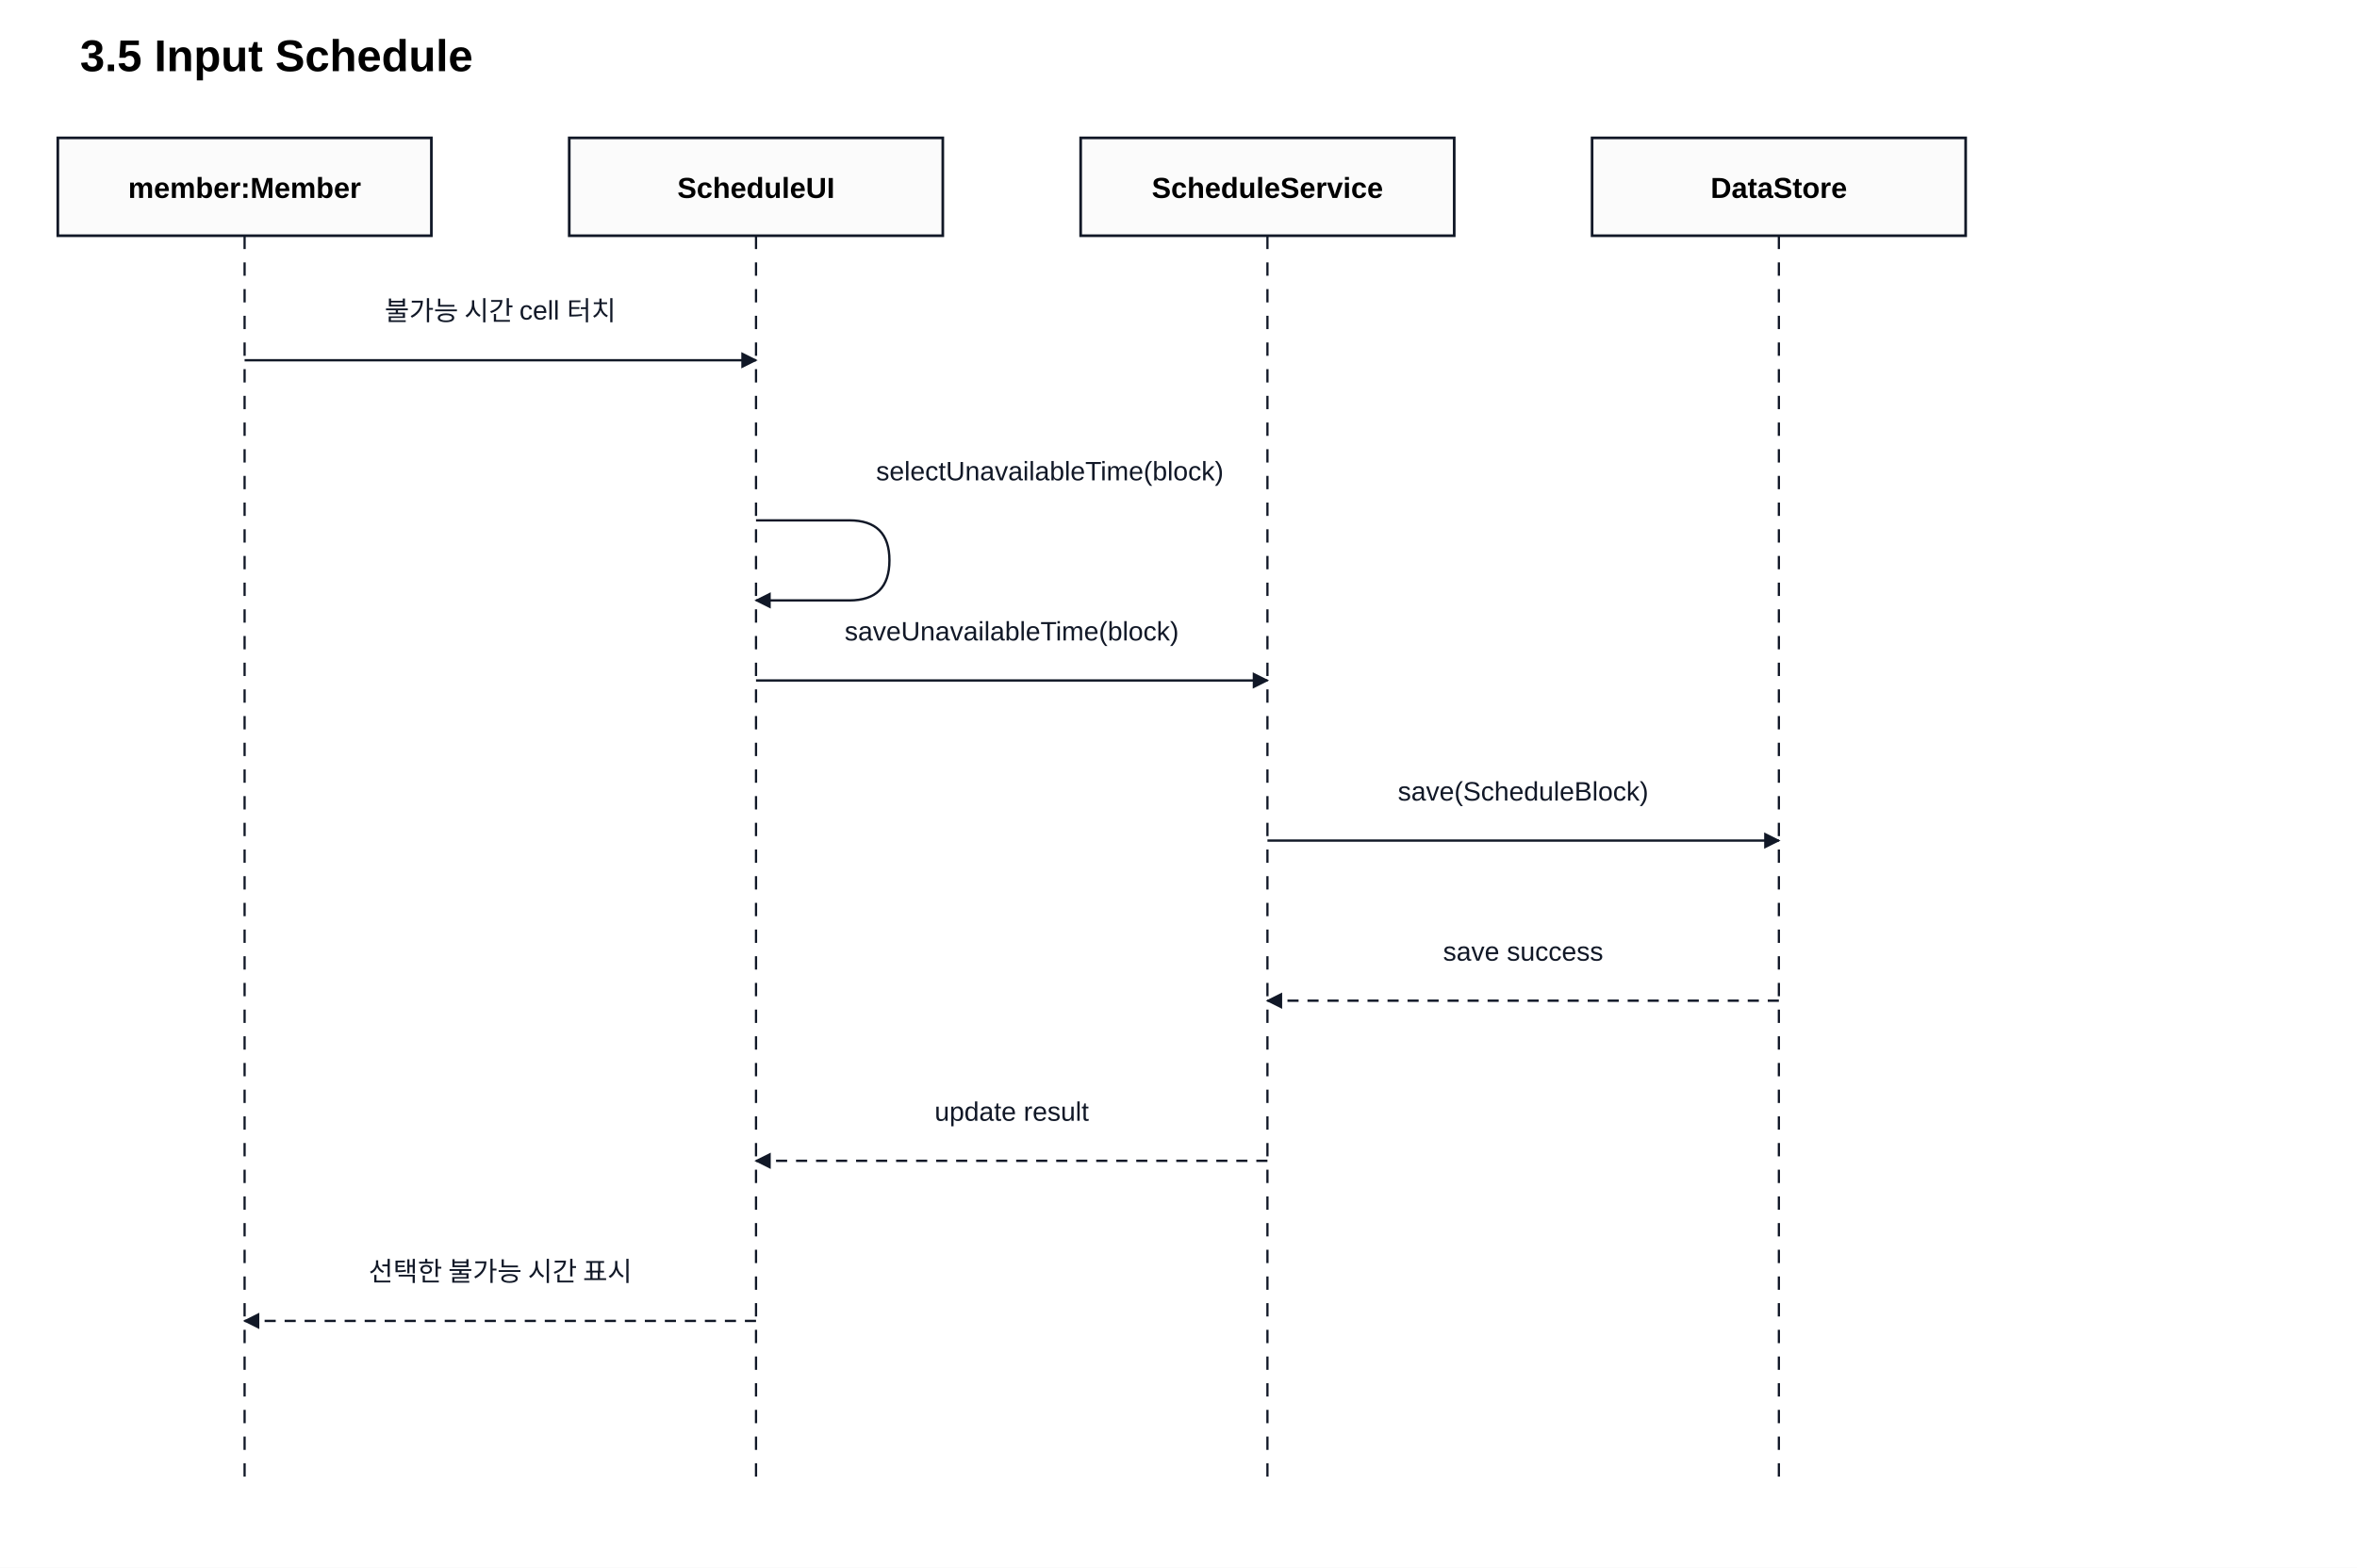
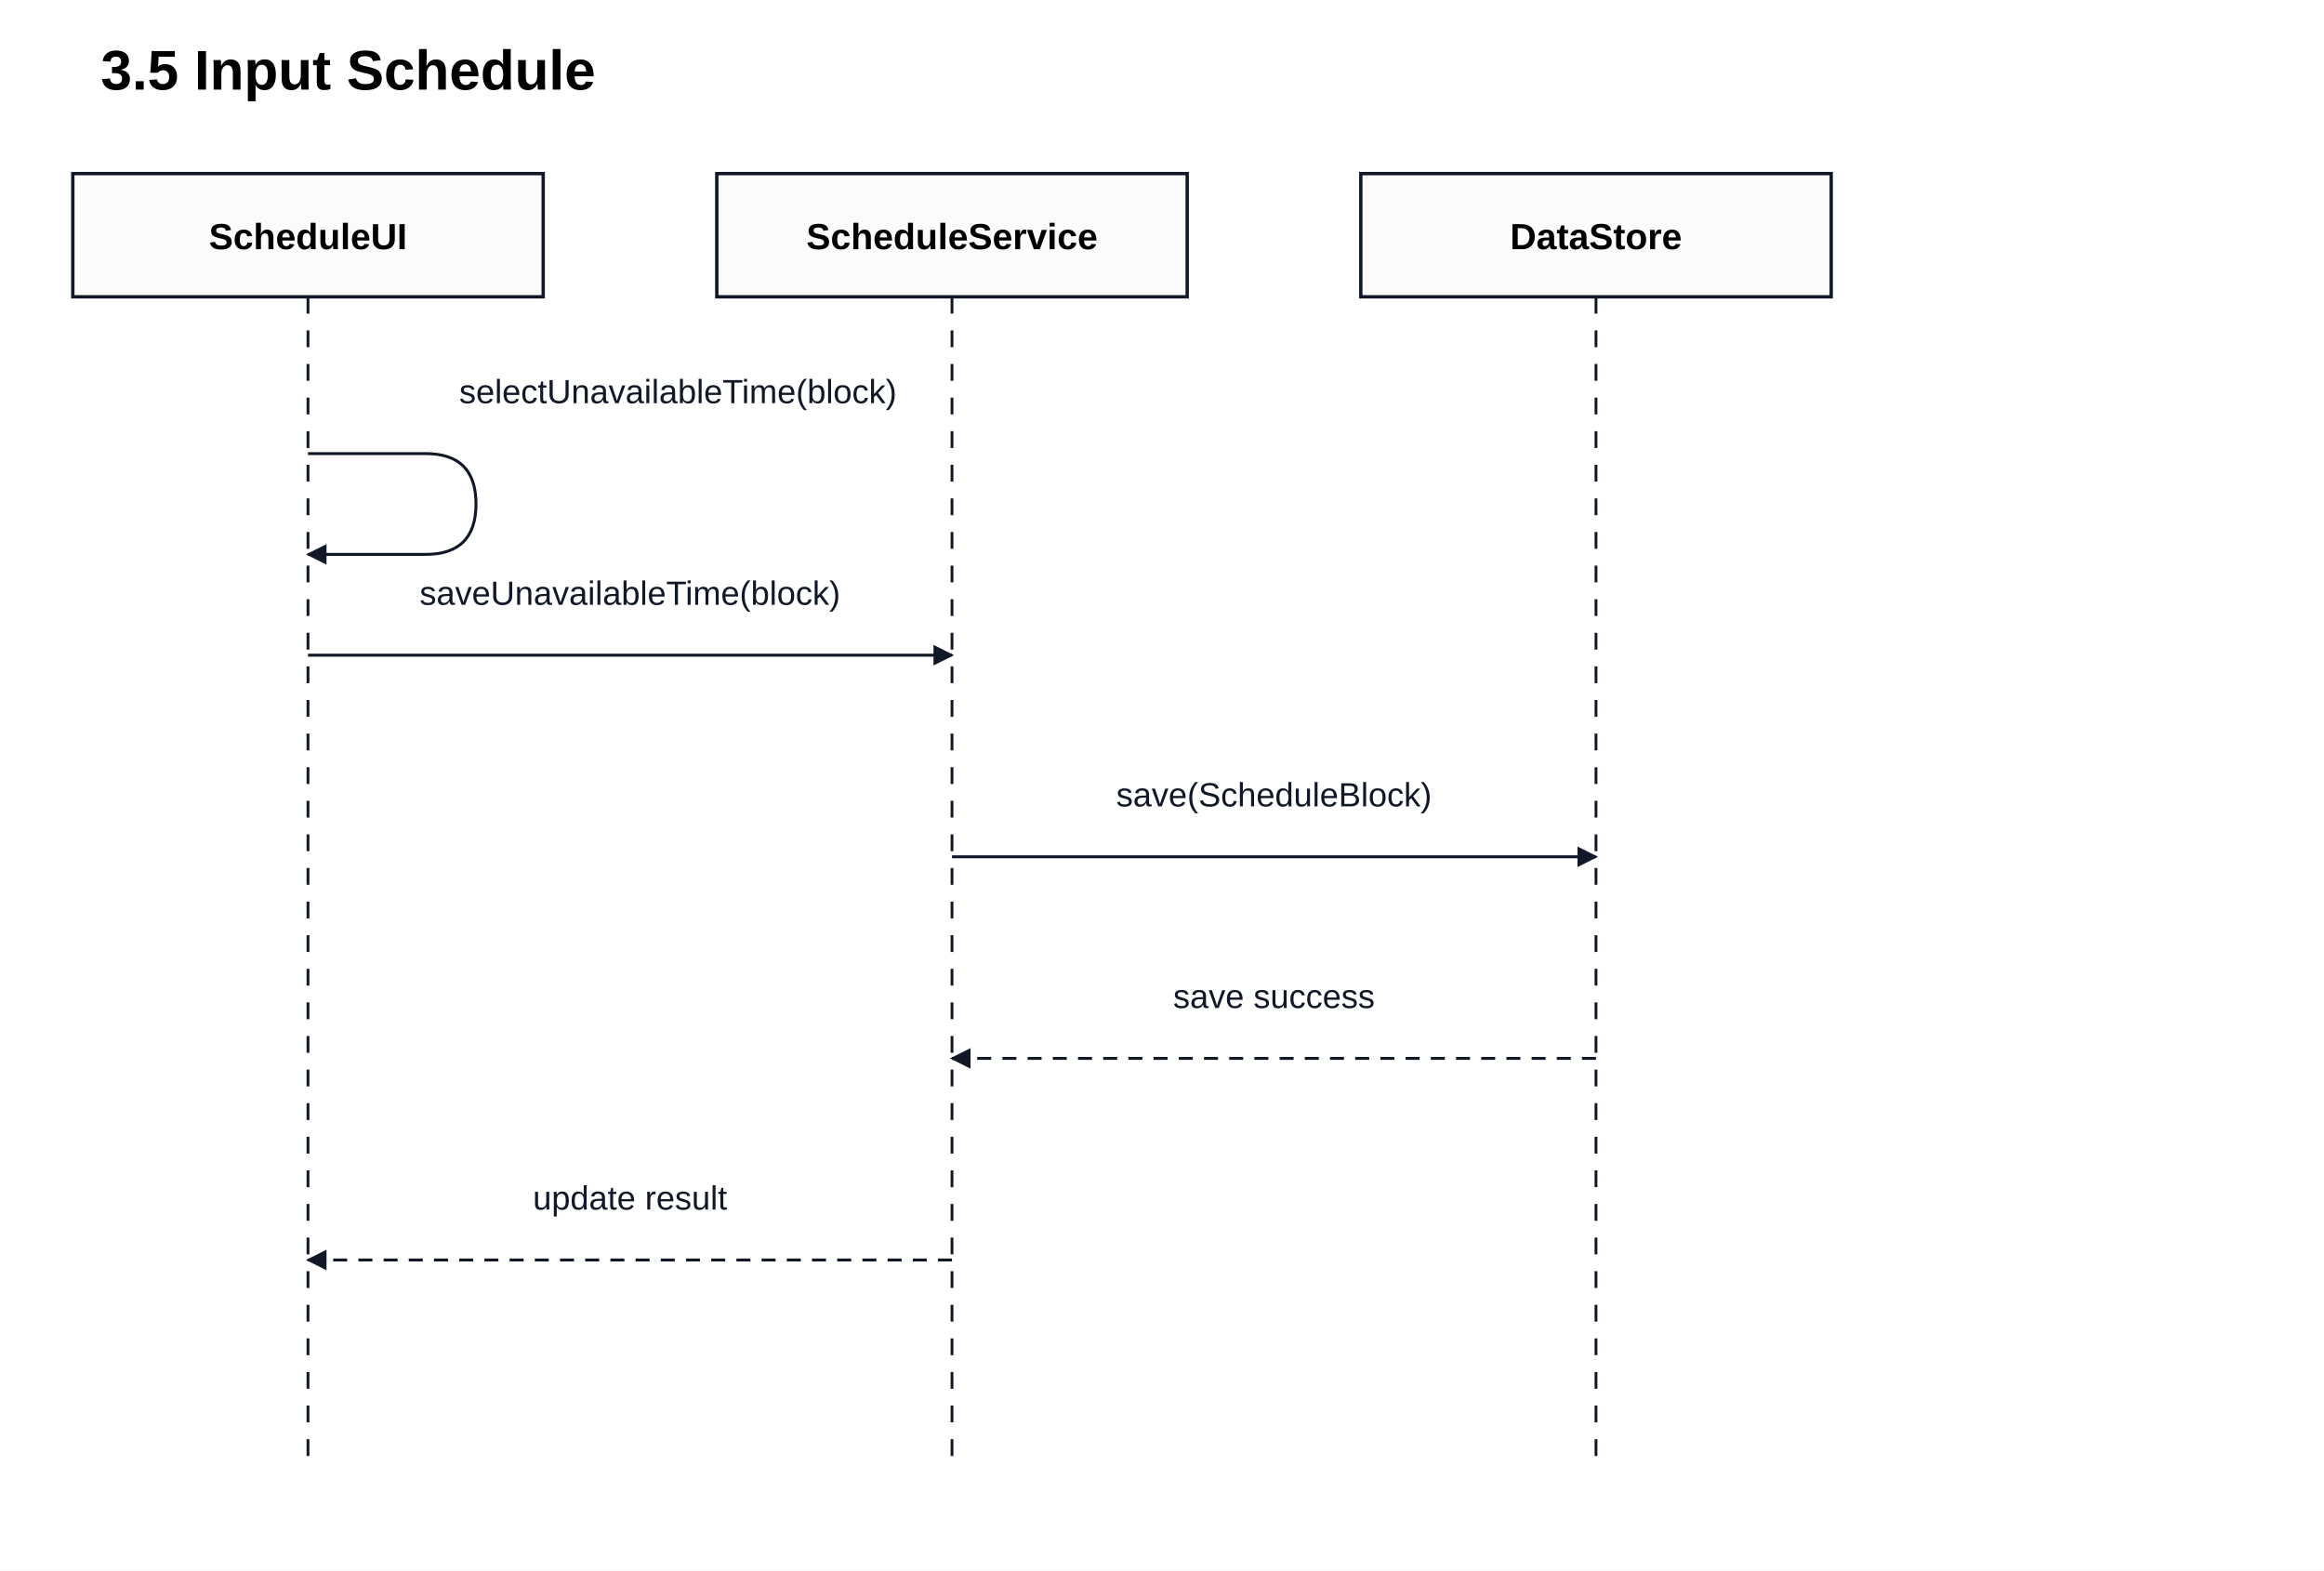
- <svg xmlns="http://www.w3.org/2000/svg" width="1060" height="705" viewBox="0 0 1060 705">
+ <svg xmlns="http://www.w3.org/2000/svg" width="830" height="561" viewBox="0 0 830 561">
  <defs>
    <marker id="arrow" viewBox="0 0 10 10" refX="9" refY="5" markerWidth="7" markerHeight="7" orient="auto">
      <path d="M0 0 L10 5 L0 10 z" fill="#111827" />
    </marker>
    <marker id="hollowArrow" viewBox="0 0 10 10" refX="9" refY="5" markerWidth="7" markerHeight="7" orient="auto">
      <path d="M0 0 L10 5 L0 10 z" fill="#fbfbfb" stroke="#111827" />
    </marker>
    <marker id="diamond" viewBox="0 0 16 10" refX="1" refY="5" markerWidth="11" markerHeight="9" orient="auto">
      <path d="M1 5 L8 1 L15 5 L8 9 z" fill="#111827" stroke="#111827" />
    </marker>
  </defs>
  <rect width="100%" height="100%" fill="#ffffff" />
  <text x="36" y="32" font-family="Arial, sans-serif" font-size="20" font-weight="700">3.5 Input Schedule</text>
  <rect x="26" y="62" width="168" height="44" fill="#fbfbfb" stroke="#111827" stroke-width="1.2" />
-   <text x="110" y="89" text-anchor="middle" font-family="Arial, sans-serif" font-size="13" font-weight="700">member:Member</text>
-   <line x1="110" y1="106" x2="110" y2="665" stroke="#111827" stroke-width="1" stroke-dasharray="6 6" />
+   <text x="110" y="89" text-anchor="middle" font-family="Arial, sans-serif" font-size="13" font-weight="700">ScheduleUI</text>
+   <line x1="110" y1="106" x2="110" y2="521" stroke="#111827" stroke-width="1" stroke-dasharray="6 6" />
  <rect x="256" y="62" width="168" height="44" fill="#fbfbfb" stroke="#111827" stroke-width="1.2" />
-   <text x="340" y="89" text-anchor="middle" font-family="Arial, sans-serif" font-size="13" font-weight="700">ScheduleUI</text>
-   <line x1="340" y1="106" x2="340" y2="665" stroke="#111827" stroke-width="1" stroke-dasharray="6 6" />
+   <text x="340" y="89" text-anchor="middle" font-family="Arial, sans-serif" font-size="13" font-weight="700">ScheduleService</text>
+   <line x1="340" y1="106" x2="340" y2="521" stroke="#111827" stroke-width="1" stroke-dasharray="6 6" />
  <rect x="486" y="62" width="168" height="44" fill="#fbfbfb" stroke="#111827" stroke-width="1.2" />
-   <text x="570" y="89" text-anchor="middle" font-family="Arial, sans-serif" font-size="13" font-weight="700">ScheduleService</text>
-   <line x1="570" y1="106" x2="570" y2="665" stroke="#111827" stroke-width="1" stroke-dasharray="6 6" />
-   <rect x="716" y="62" width="168" height="44" fill="#fbfbfb" stroke="#111827" stroke-width="1.2" />
-   <text x="800" y="89" text-anchor="middle" font-family="Arial, sans-serif" font-size="13" font-weight="700">DataStore</text>
-   <line x1="800" y1="106" x2="800" y2="665" stroke="#111827" stroke-width="1" stroke-dasharray="6 6" />
-   <line x1="110" y1="162" x2="340" y2="162" stroke="#111827" stroke-width="1.05" marker-end="url(#arrow)" />
-   <text x="225" y="144" text-anchor="middle" font-family="Arial, sans-serif" font-size="12" font-weight="400" fill="#111827">불가능 시간 cell 터치</text>
-   <path d="M340 234 h42 q18 0 18 18 q0 18 -18 18 h-42" fill="none" stroke="#111827" stroke-width="1.05" marker-end="url(#arrow)" />
-   <text x="394" y="216" text-anchor="start" font-family="Arial, sans-serif" font-size="12" font-weight="400" fill="#111827">selectUnavailableTime(block)</text>
+   <text x="570" y="89" text-anchor="middle" font-family="Arial, sans-serif" font-size="13" font-weight="700">DataStore</text>
+   <line x1="570" y1="106" x2="570" y2="521" stroke="#111827" stroke-width="1" stroke-dasharray="6 6" />
+   <path d="M110 162 h42 q18 0 18 18 q0 18 -18 18 h-42" fill="none" stroke="#111827" stroke-width="1.05" marker-end="url(#arrow)" />
+   <text x="164" y="144" text-anchor="start" font-family="Arial, sans-serif" font-size="12" font-weight="400" fill="#111827">selectUnavailableTime(block)</text>
+   <line x1="110" y1="234" x2="340" y2="234" stroke="#111827" stroke-width="1.05" marker-end="url(#arrow)" />
+   <text x="225" y="216" text-anchor="middle" font-family="Arial, sans-serif" font-size="12" font-weight="400" fill="#111827">saveUnavailableTime(block)</text>
  <line x1="340" y1="306" x2="570" y2="306" stroke="#111827" stroke-width="1.05" marker-end="url(#arrow)" />
-   <text x="455" y="288" text-anchor="middle" font-family="Arial, sans-serif" font-size="12" font-weight="400" fill="#111827">saveUnavailableTime(block)</text>
-   <line x1="570" y1="378" x2="800" y2="378" stroke="#111827" stroke-width="1.05" marker-end="url(#arrow)" />
-   <text x="685" y="360" text-anchor="middle" font-family="Arial, sans-serif" font-size="12" font-weight="400" fill="#111827">save(ScheduleBlock)</text>
-   <line x1="800" y1="450" x2="570" y2="450" stroke="#111827" stroke-width="1.05" marker-end="url(#arrow)" stroke-dasharray="5 4" />
-   <text x="685" y="432" text-anchor="middle" font-family="Arial, sans-serif" font-size="12" font-weight="400" fill="#111827">save success</text>
-   <line x1="570" y1="522" x2="340" y2="522" stroke="#111827" stroke-width="1.05" marker-end="url(#arrow)" stroke-dasharray="5 4" />
-   <text x="455" y="504" text-anchor="middle" font-family="Arial, sans-serif" font-size="12" font-weight="400" fill="#111827">update result</text>
-   <line x1="340" y1="594" x2="110" y2="594" stroke="#111827" stroke-width="1.05" marker-end="url(#arrow)" stroke-dasharray="5 4" />
-   <text x="225" y="576" text-anchor="middle" font-family="Arial, sans-serif" font-size="12" font-weight="400" fill="#111827">선택한 불가능 시간 표시</text>
+   <text x="455" y="288" text-anchor="middle" font-family="Arial, sans-serif" font-size="12" font-weight="400" fill="#111827">save(ScheduleBlock)</text>
+   <line x1="570" y1="378" x2="340" y2="378" stroke="#111827" stroke-width="1.05" marker-end="url(#arrow)" stroke-dasharray="5 4" />
+   <text x="455" y="360" text-anchor="middle" font-family="Arial, sans-serif" font-size="12" font-weight="400" fill="#111827">save success</text>
+   <line x1="340" y1="450" x2="110" y2="450" stroke="#111827" stroke-width="1.05" marker-end="url(#arrow)" stroke-dasharray="5 4" />
+   <text x="225" y="432" text-anchor="middle" font-family="Arial, sans-serif" font-size="12" font-weight="400" fill="#111827">update result</text>
</svg>
